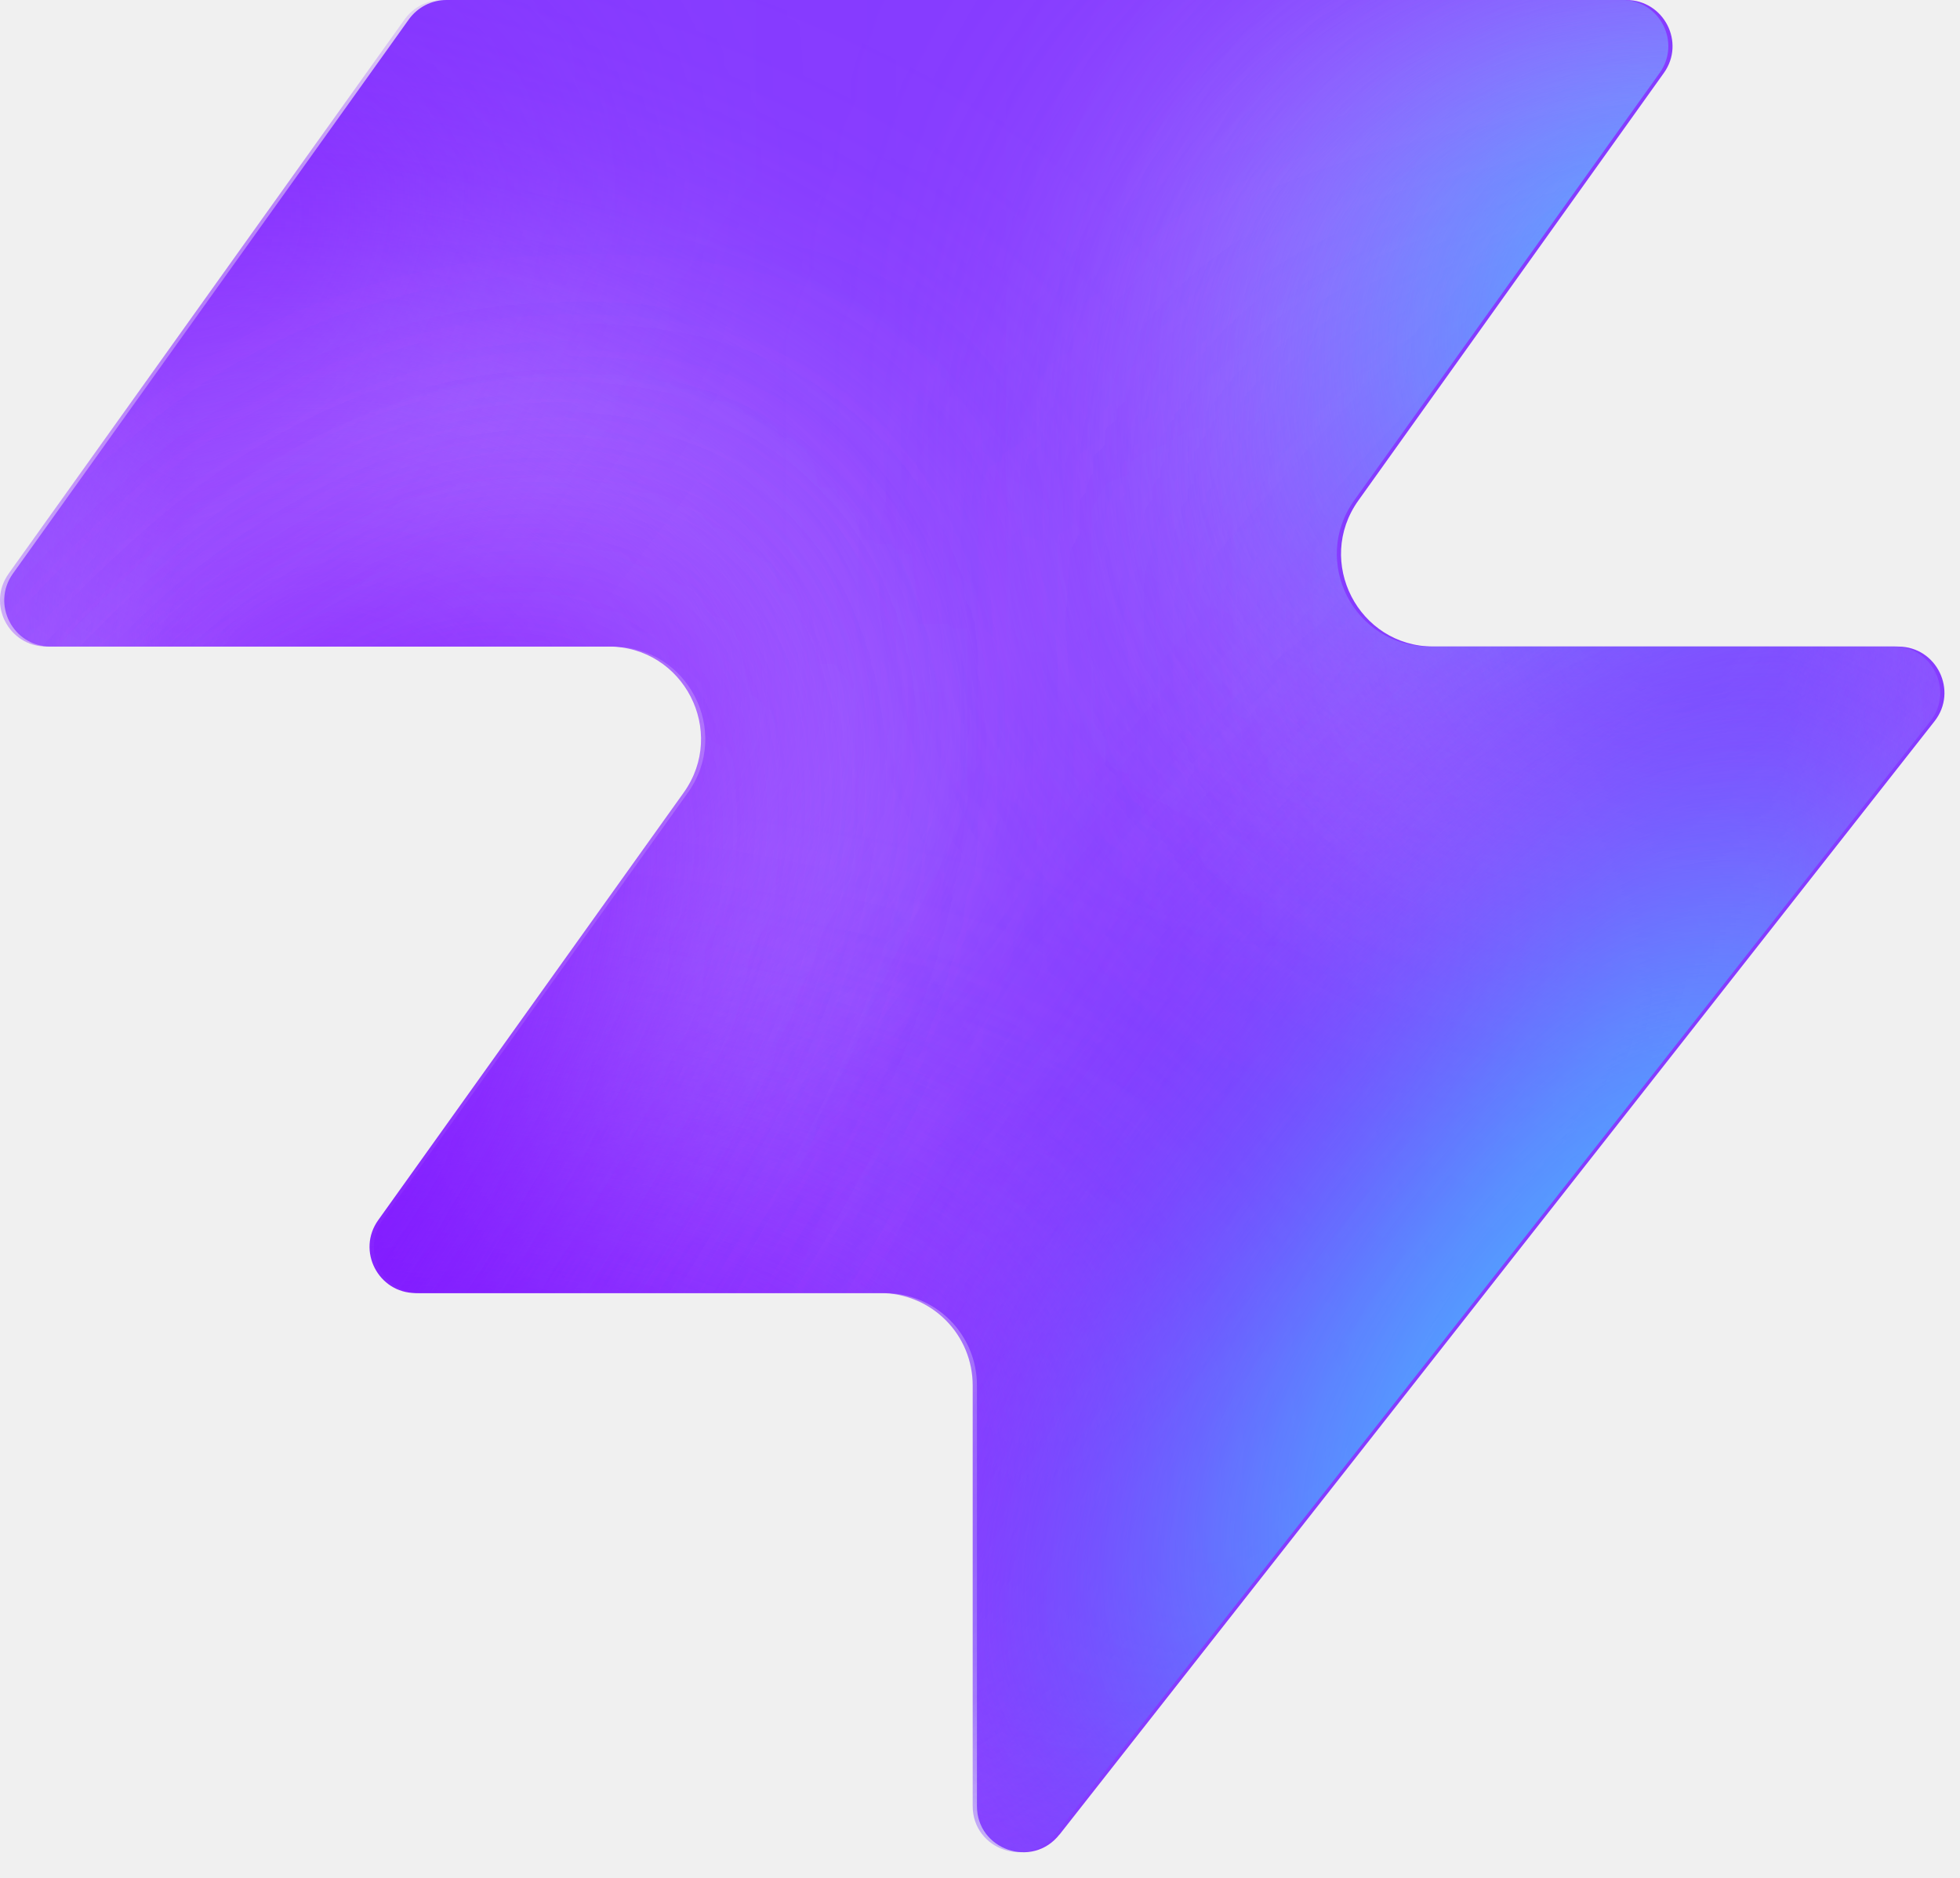
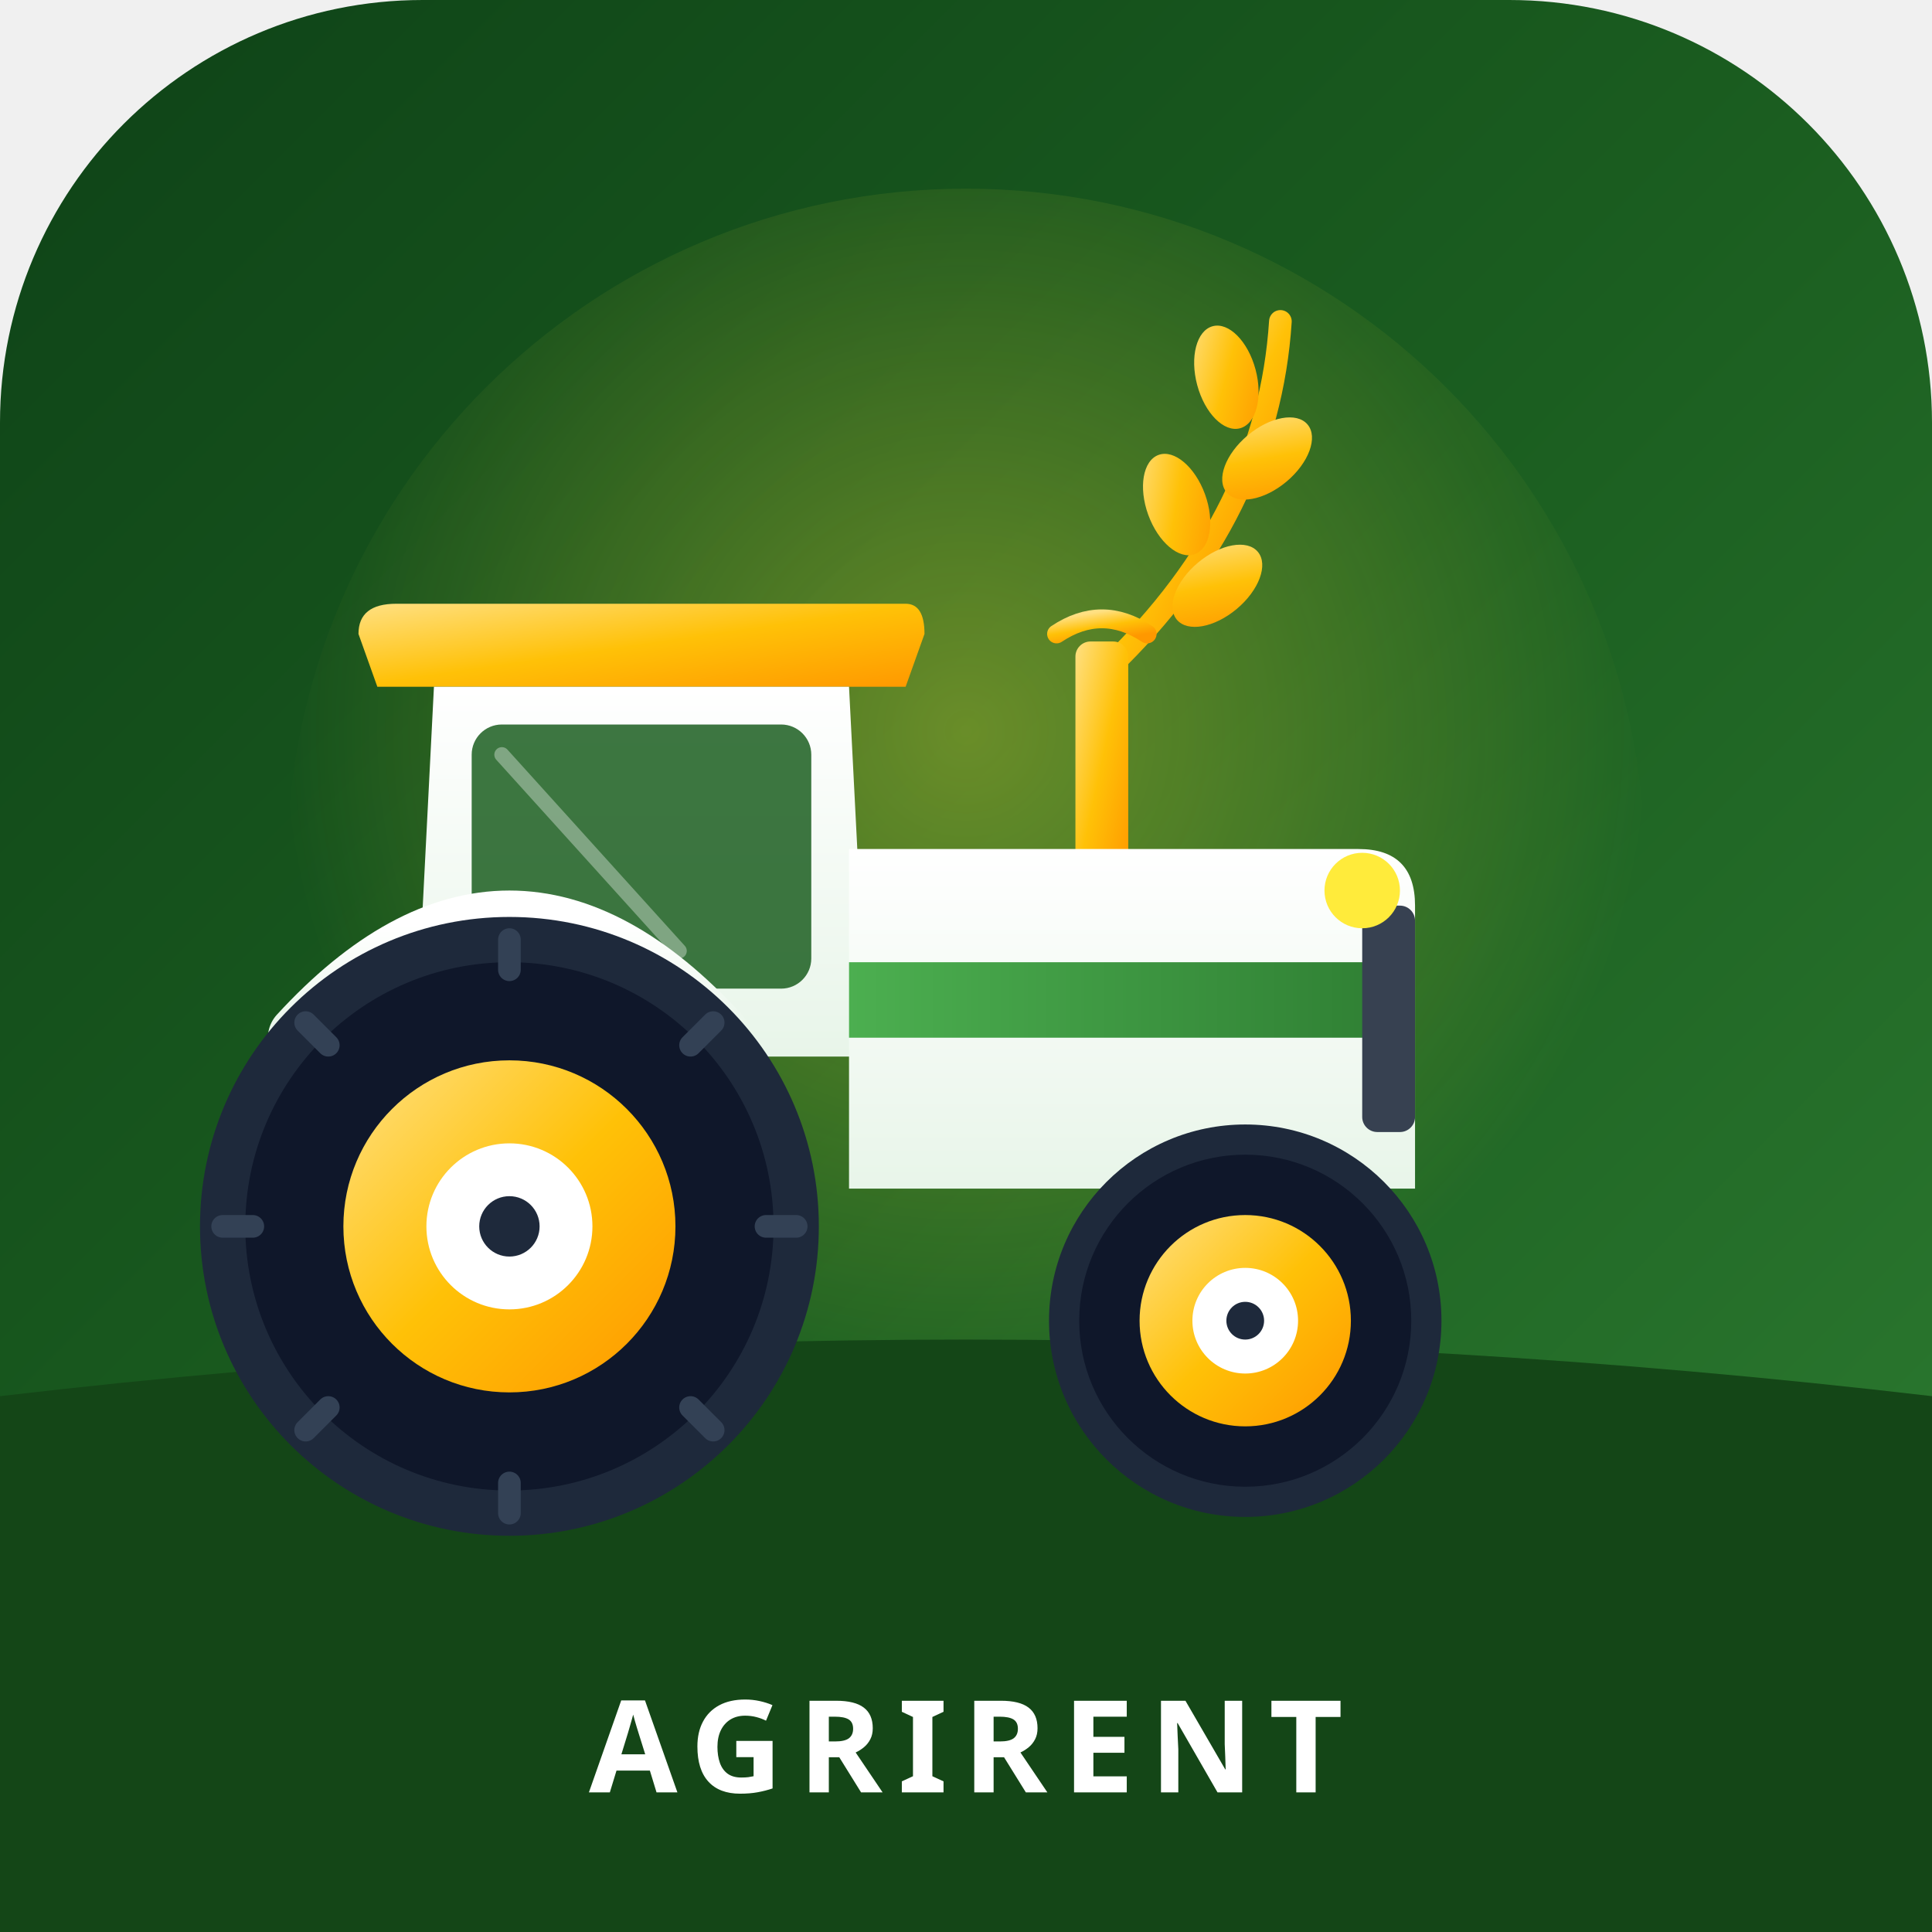
- <svg xmlns="http://www.w3.org/2000/svg" width="48" height="46" fill="none" viewBox="0 0 48 46">
-   <path fill="#863bff" d="M25.946 44.938c-.664.845-2.021.375-2.021-.698V33.937a2.26 2.26 0 0 0-2.262-2.262H10.287c-.92 0-1.456-1.04-.92-1.788l7.48-10.471c1.07-1.497 0-3.578-1.842-3.578H1.237c-.92 0-1.456-1.04-.92-1.788L10.013.474c.214-.297.556-.474.92-.474h28.894c.92 0 1.456 1.04.92 1.788l-7.48 10.471c-1.07 1.498 0 3.579 1.842 3.579h11.377c.943 0 1.473 1.088.89 1.83L25.947 44.94z" style="fill:#863bff;fill:color(display-p3 .525 .23 1);fill-opacity:1" />
-   <mask id="a" width="48" height="46" x="0" y="0" maskUnits="userSpaceOnUse" style="mask-type:alpha">
-     <path fill="#000" d="M25.842 44.938c-.664.844-2.021.375-2.021-.698V33.937a2.26 2.26 0 0 0-2.262-2.262H10.183c-.92 0-1.456-1.04-.92-1.788l7.48-10.471c1.07-1.498 0-3.579-1.842-3.579H1.133c-.92 0-1.456-1.04-.92-1.787L9.91.473c.214-.297.556-.474.92-.474h28.894c.92 0 1.456 1.04.92 1.788l-7.48 10.471c-1.07 1.498 0 3.578 1.842 3.578h11.377c.943 0 1.473 1.088.89 1.832L25.843 44.94z" style="fill:#000;fill-opacity:1" />
-   </mask>
-   <g mask="url(#a)">
-     <g filter="url(#b)">
-       <ellipse cx="5.508" cy="14.704" fill="#ede6ff" rx="5.508" ry="14.704" style="fill:#ede6ff;fill:color(display-p3 .927 .903 1);fill-opacity:1" transform="matrix(.00324 1 1 -.00324 -4.47 31.516)" />
+ <svg xmlns="http://www.w3.org/2000/svg" viewBox="0 0 512 512" width="512" height="512">
+   <defs>
+     <linearGradient id="bgGrad" x1="0%" y1="0%" x2="100%" y2="100%">
+       <stop offset="0%" stop-color="#0e4217" />
+       <stop offset="50%" stop-color="#1b5e20" />
+       <stop offset="100%" stop-color="#2e7d32" />
+     </linearGradient>
+     <radialGradient id="sunGlow" cx="50%" cy="40%" r="50%">
+       <stop offset="0%" stop-color="#ffeb3b" stop-opacity="0.35" />
+       <stop offset="100%" stop-color="#ffeb3b" stop-opacity="0" />
+     </radialGradient>
+     <linearGradient id="goldGrad" x1="0%" y1="0%" x2="100%" y2="100%">
+       <stop offset="0%" stop-color="#ffe082" />
+       <stop offset="50%" stop-color="#ffc107" />
+       <stop offset="100%" stop-color="#ff9800" />
+     </linearGradient>
+     <linearGradient id="tractorBody" x1="0%" y1="0%" x2="0%" y2="100%">
+       <stop offset="0%" stop-color="#ffffff" />
+       <stop offset="100%" stop-color="#e8f5e9" />
+     </linearGradient>
+     <linearGradient id="greenStripe" x1="0%" y1="0%" x2="100%" y2="0%">
+       <stop offset="0%" stop-color="#4caf50" />
+       <stop offset="100%" stop-color="#2e7d32" />
+     </linearGradient>
+   </defs>
+   <rect width="512" height="512" rx="112" fill="url(#bgGrad)" />
+   <circle cx="256" cy="230" r="180" fill="url(#sunGlow)" />
+   <path d="M 0 370 Q 256 340 512 370 L 512 512 L 0 512 Z" fill="#144617" />
+   <g transform="translate(320, 80) rotate(15)">
+     <path d="M 0 100 Q 30 50 20 0" stroke="url(#goldGrad)" stroke-width="6" fill="none" stroke-linecap="round" />
+     <ellipse cx="10" cy="18" rx="8" ry="14" fill="url(#goldGrad)" transform="rotate(-30 10 18)" />
+     <ellipse cx="26" cy="36" rx="8" ry="14" fill="url(#goldGrad)" transform="rotate(35 26 36)" />
+     <ellipse cx="6" cy="54" rx="8" ry="14" fill="url(#goldGrad)" transform="rotate(-35 6 54)" />
+     <ellipse cx="22" cy="72" rx="8" ry="14" fill="url(#goldGrad)" transform="rotate(35 22 72)" />
+   </g>
+   <g id="tractor" transform="translate(45, 120)">
+     <rect x="240" y="50" width="14" height="65" rx="4" fill="url(#goldGrad)" />
+     <path d="M 235 48 Q 247 40 259 48" stroke="url(#goldGrad)" stroke-width="5" fill="none" stroke-linecap="round" />
+     <path d="M 60 40 L 195 40 Q 200 40 200 48 L 195 62 L 55 62 L 50 48 Q 50 40 60 40 Z" fill="url(#goldGrad)" />
+     <path d="M 70 62 L 180 62 L 185 160 L 65 160 Z" fill="url(#tractorBody)" />
+     <rect x="80" y="72" width="90" height="70" rx="8" fill="#1b5e20" opacity="0.85" />
+     <line x1="88" y1="80" x2="135" y2="132" stroke="#ffffff" stroke-width="4" opacity="0.35" stroke-linecap="round" />
+     <path d="M 180 105 L 315 105 Q 330 105 330 120 L 330 195 L 180 195 Z" fill="url(#tractorBody)" />
+     <rect x="180" y="135" width="150" height="20" fill="url(#greenStripe)" />
+     <rect x="316" y="120" width="14" height="60" rx="4" fill="#374151" />
+     <circle cx="316" cy="116" r="10" fill="#ffeb3b" />
+     <path d="M 35 155 Q 90 95 145 155" fill="none" stroke="url(#tractorBody)" stroke-width="18" stroke-linecap="round" />
+     <g transform="translate(90, 205)">
+       <circle cx="0" cy="0" r="82" fill="#1e293b" />
+       <circle cx="0" cy="0" r="70" fill="#0f172a" />
+       <g stroke="#334155" stroke-width="6" stroke-linecap="round">
+         <line x1="0" y1="-76" x2="0" y2="-68" />
+         <line x1="54" y1="-54" x2="48" y2="-48" />
+         <line x1="76" y1="0" x2="68" y2="0" />
+         <line x1="54" y1="54" x2="48" y2="48" />
+         <line x1="0" y1="76" x2="0" y2="68" />
+         <line x1="-54" y1="54" x2="-48" y2="48" />
+         <line x1="-76" y1="0" x2="-68" y2="0" />
+         <line x1="-54" y1="-54" x2="-48" y2="-48" />
+       </g>
+       <circle cx="0" cy="0" r="44" fill="url(#goldGrad)" />
+       <circle cx="0" cy="0" r="22" fill="#ffffff" />
+       <circle cx="0" cy="0" r="8" fill="#1e293b" />
    </g>
-     <g filter="url(#c)">
-       <ellipse cx="10.399" cy="29.851" fill="#ede6ff" rx="10.399" ry="29.851" style="fill:#ede6ff;fill:color(display-p3 .927 .903 1);fill-opacity:1" transform="matrix(.00324 1 1 -.00324 -39.328 7.883)" />
-     </g>
-     <g filter="url(#d)">
-       <ellipse cx="5.508" cy="30.487" fill="#7e14ff" rx="5.508" ry="30.487" style="fill:#7e14ff;fill:color(display-p3 .492 .077 1);fill-opacity:1" transform="rotate(89.814 -25.913 -14.639)scale(1 -1)" />
-     </g>
-     <g filter="url(#e)">
-       <ellipse cx="5.508" cy="30.599" fill="#7e14ff" rx="5.508" ry="30.599" style="fill:#7e14ff;fill:color(display-p3 .492 .077 1);fill-opacity:1" transform="rotate(89.814 -32.644 -3.334)scale(1 -1)" />
-     </g>
-     <g filter="url(#f)">
-       <ellipse cx="5.508" cy="30.599" fill="#7e14ff" rx="5.508" ry="30.599" style="fill:#7e14ff;fill:color(display-p3 .492 .077 1);fill-opacity:1" transform="matrix(.00324 1 1 -.00324 -34.34 30.47)" />
-     </g>
-     <g filter="url(#g)">
-       <ellipse cx="14.072" cy="22.078" fill="#ede6ff" rx="14.072" ry="22.078" style="fill:#ede6ff;fill:color(display-p3 .927 .903 1);fill-opacity:1" transform="rotate(93.35 24.506 48.493)scale(-1 1)" />
-     </g>
-     <g filter="url(#h)">
-       <ellipse cx="3.47" cy="21.501" fill="#7e14ff" rx="3.47" ry="21.501" style="fill:#7e14ff;fill:color(display-p3 .492 .077 1);fill-opacity:1" transform="rotate(89.009 28.708 47.59)scale(-1 1)" />
-     </g>
-     <g filter="url(#i)">
-       <ellipse cx="3.47" cy="21.501" fill="#7e14ff" rx="3.47" ry="21.501" style="fill:#7e14ff;fill:color(display-p3 .492 .077 1);fill-opacity:1" transform="rotate(89.009 28.708 47.59)scale(-1 1)" />
-     </g>
-     <g filter="url(#j)">
-       <ellipse cx=".387" cy="8.972" fill="#7e14ff" rx="4.407" ry="29.108" style="fill:#7e14ff;fill:color(display-p3 .492 .077 1);fill-opacity:1" transform="rotate(39.51 .387 8.972)" />
-     </g>
-     <g filter="url(#k)">
-       <ellipse cx="47.523" cy="-6.092" fill="#7e14ff" rx="4.407" ry="29.108" style="fill:#7e14ff;fill:color(display-p3 .492 .077 1);fill-opacity:1" transform="rotate(37.892 47.523 -6.092)" />
-     </g>
-     <g filter="url(#l)">
-       <ellipse cx="41.412" cy="6.333" fill="#47bfff" rx="5.971" ry="9.665" style="fill:#47bfff;fill:color(display-p3 .28 .748 1);fill-opacity:1" transform="rotate(37.892 41.412 6.333)" />
-     </g>
-     <g filter="url(#m)">
-       <ellipse cx="-1.879" cy="38.332" fill="#7e14ff" rx="4.407" ry="29.108" style="fill:#7e14ff;fill:color(display-p3 .492 .077 1);fill-opacity:1" transform="rotate(37.892 -1.88 38.332)" />
-     </g>
-     <g filter="url(#n)">
-       <ellipse cx="-1.879" cy="38.332" fill="#7e14ff" rx="4.407" ry="29.108" style="fill:#7e14ff;fill:color(display-p3 .492 .077 1);fill-opacity:1" transform="rotate(37.892 -1.88 38.332)" />
-     </g>
-     <g filter="url(#o)">
-       <ellipse cx="35.651" cy="29.907" fill="#7e14ff" rx="4.407" ry="29.108" style="fill:#7e14ff;fill:color(display-p3 .492 .077 1);fill-opacity:1" transform="rotate(37.892 35.651 29.907)" />
-     </g>
-     <g filter="url(#p)">
-       <ellipse cx="38.418" cy="32.4" fill="#47bfff" rx="5.971" ry="15.297" style="fill:#47bfff;fill:color(display-p3 .28 .748 1);fill-opacity:1" transform="rotate(37.892 38.418 32.4)" />
+     <g transform="translate(285, 230)">
+       <circle cx="0" cy="0" r="52" fill="#1e293b" />
+       <circle cx="0" cy="0" r="44" fill="#0f172a" />
+       <circle cx="0" cy="0" r="28" fill="url(#goldGrad)" />
+       <circle cx="0" cy="0" r="14" fill="#ffffff" />
+       <circle cx="0" cy="0" r="5" fill="#1e293b" />
    </g>
  </g>
-   <defs>
-     <filter id="b" width="60.045" height="41.654" x="-19.77" y="16.149" color-interpolation-filters="sRGB" filterUnits="userSpaceOnUse">
-       <feFlood flood-opacity="0" result="BackgroundImageFix" />
-       <feBlend in="SourceGraphic" in2="BackgroundImageFix" result="shape" />
-       <feGaussianBlur result="effect1_foregroundBlur_2002_17158" stdDeviation="7.659" />
-     </filter>
-     <filter id="c" width="90.34" height="51.437" x="-54.613" y="-7.533" color-interpolation-filters="sRGB" filterUnits="userSpaceOnUse">
-       <feFlood flood-opacity="0" result="BackgroundImageFix" />
-       <feBlend in="SourceGraphic" in2="BackgroundImageFix" result="shape" />
-       <feGaussianBlur result="effect1_foregroundBlur_2002_17158" stdDeviation="7.659" />
-     </filter>
-     <filter id="d" width="79.355" height="29.4" x="-49.64" y="2.03" color-interpolation-filters="sRGB" filterUnits="userSpaceOnUse">
-       <feFlood flood-opacity="0" result="BackgroundImageFix" />
-       <feBlend in="SourceGraphic" in2="BackgroundImageFix" result="shape" />
-       <feGaussianBlur result="effect1_foregroundBlur_2002_17158" stdDeviation="4.596" />
-     </filter>
-     <filter id="e" width="79.579" height="29.4" x="-45.045" y="20.029" color-interpolation-filters="sRGB" filterUnits="userSpaceOnUse">
-       <feFlood flood-opacity="0" result="BackgroundImageFix" />
-       <feBlend in="SourceGraphic" in2="BackgroundImageFix" result="shape" />
-       <feGaussianBlur result="effect1_foregroundBlur_2002_17158" stdDeviation="4.596" />
-     </filter>
-     <filter id="f" width="79.579" height="29.4" x="-43.513" y="21.178" color-interpolation-filters="sRGB" filterUnits="userSpaceOnUse">
-       <feFlood flood-opacity="0" result="BackgroundImageFix" />
-       <feBlend in="SourceGraphic" in2="BackgroundImageFix" result="shape" />
-       <feGaussianBlur result="effect1_foregroundBlur_2002_17158" stdDeviation="4.596" />
-     </filter>
-     <filter id="g" width="74.749" height="58.852" x="15.756" y="-17.901" color-interpolation-filters="sRGB" filterUnits="userSpaceOnUse">
-       <feFlood flood-opacity="0" result="BackgroundImageFix" />
-       <feBlend in="SourceGraphic" in2="BackgroundImageFix" result="shape" />
-       <feGaussianBlur result="effect1_foregroundBlur_2002_17158" stdDeviation="7.659" />
-     </filter>
-     <filter id="h" width="61.377" height="25.362" x="23.548" y="2.284" color-interpolation-filters="sRGB" filterUnits="userSpaceOnUse">
-       <feFlood flood-opacity="0" result="BackgroundImageFix" />
-       <feBlend in="SourceGraphic" in2="BackgroundImageFix" result="shape" />
-       <feGaussianBlur result="effect1_foregroundBlur_2002_17158" stdDeviation="4.596" />
-     </filter>
-     <filter id="i" width="61.377" height="25.362" x="23.548" y="2.284" color-interpolation-filters="sRGB" filterUnits="userSpaceOnUse">
-       <feFlood flood-opacity="0" result="BackgroundImageFix" />
-       <feBlend in="SourceGraphic" in2="BackgroundImageFix" result="shape" />
-       <feGaussianBlur result="effect1_foregroundBlur_2002_17158" stdDeviation="4.596" />
-     </filter>
-     <filter id="j" width="56.045" height="63.649" x="-27.636" y="-22.853" color-interpolation-filters="sRGB" filterUnits="userSpaceOnUse">
-       <feFlood flood-opacity="0" result="BackgroundImageFix" />
-       <feBlend in="SourceGraphic" in2="BackgroundImageFix" result="shape" />
-       <feGaussianBlur result="effect1_foregroundBlur_2002_17158" stdDeviation="4.596" />
-     </filter>
-     <filter id="k" width="54.814" height="64.646" x="20.116" y="-38.415" color-interpolation-filters="sRGB" filterUnits="userSpaceOnUse">
-       <feFlood flood-opacity="0" result="BackgroundImageFix" />
-       <feBlend in="SourceGraphic" in2="BackgroundImageFix" result="shape" />
-       <feGaussianBlur result="effect1_foregroundBlur_2002_17158" stdDeviation="4.596" />
-     </filter>
-     <filter id="l" width="33.541" height="35.313" x="24.641" y="-11.323" color-interpolation-filters="sRGB" filterUnits="userSpaceOnUse">
-       <feFlood flood-opacity="0" result="BackgroundImageFix" />
-       <feBlend in="SourceGraphic" in2="BackgroundImageFix" result="shape" />
-       <feGaussianBlur result="effect1_foregroundBlur_2002_17158" stdDeviation="4.596" />
-     </filter>
-     <filter id="m" width="54.814" height="64.646" x="-29.286" y="6.009" color-interpolation-filters="sRGB" filterUnits="userSpaceOnUse">
-       <feFlood flood-opacity="0" result="BackgroundImageFix" />
-       <feBlend in="SourceGraphic" in2="BackgroundImageFix" result="shape" />
-       <feGaussianBlur result="effect1_foregroundBlur_2002_17158" stdDeviation="4.596" />
-     </filter>
-     <filter id="n" width="54.814" height="64.646" x="-29.286" y="6.009" color-interpolation-filters="sRGB" filterUnits="userSpaceOnUse">
-       <feFlood flood-opacity="0" result="BackgroundImageFix" />
-       <feBlend in="SourceGraphic" in2="BackgroundImageFix" result="shape" />
-       <feGaussianBlur result="effect1_foregroundBlur_2002_17158" stdDeviation="4.596" />
-     </filter>
-     <filter id="o" width="54.814" height="64.646" x="8.244" y="-2.416" color-interpolation-filters="sRGB" filterUnits="userSpaceOnUse">
-       <feFlood flood-opacity="0" result="BackgroundImageFix" />
-       <feBlend in="SourceGraphic" in2="BackgroundImageFix" result="shape" />
-       <feGaussianBlur result="effect1_foregroundBlur_2002_17158" stdDeviation="4.596" />
-     </filter>
-     <filter id="p" width="39.409" height="43.623" x="18.713" y="10.588" color-interpolation-filters="sRGB" filterUnits="userSpaceOnUse">
-       <feFlood flood-opacity="0" result="BackgroundImageFix" />
-       <feBlend in="SourceGraphic" in2="BackgroundImageFix" result="shape" />
-       <feGaussianBlur result="effect1_foregroundBlur_2002_17158" stdDeviation="4.596" />
-     </filter>
-   </defs>
+   <text x="256" y="475" text-anchor="middle" font-family="'Plus Jakarta Sans', system-ui, sans-serif" font-weight="800" font-size="34" fill="#ffffff" letter-spacing="4">AGRIRENT</text>
</svg>
